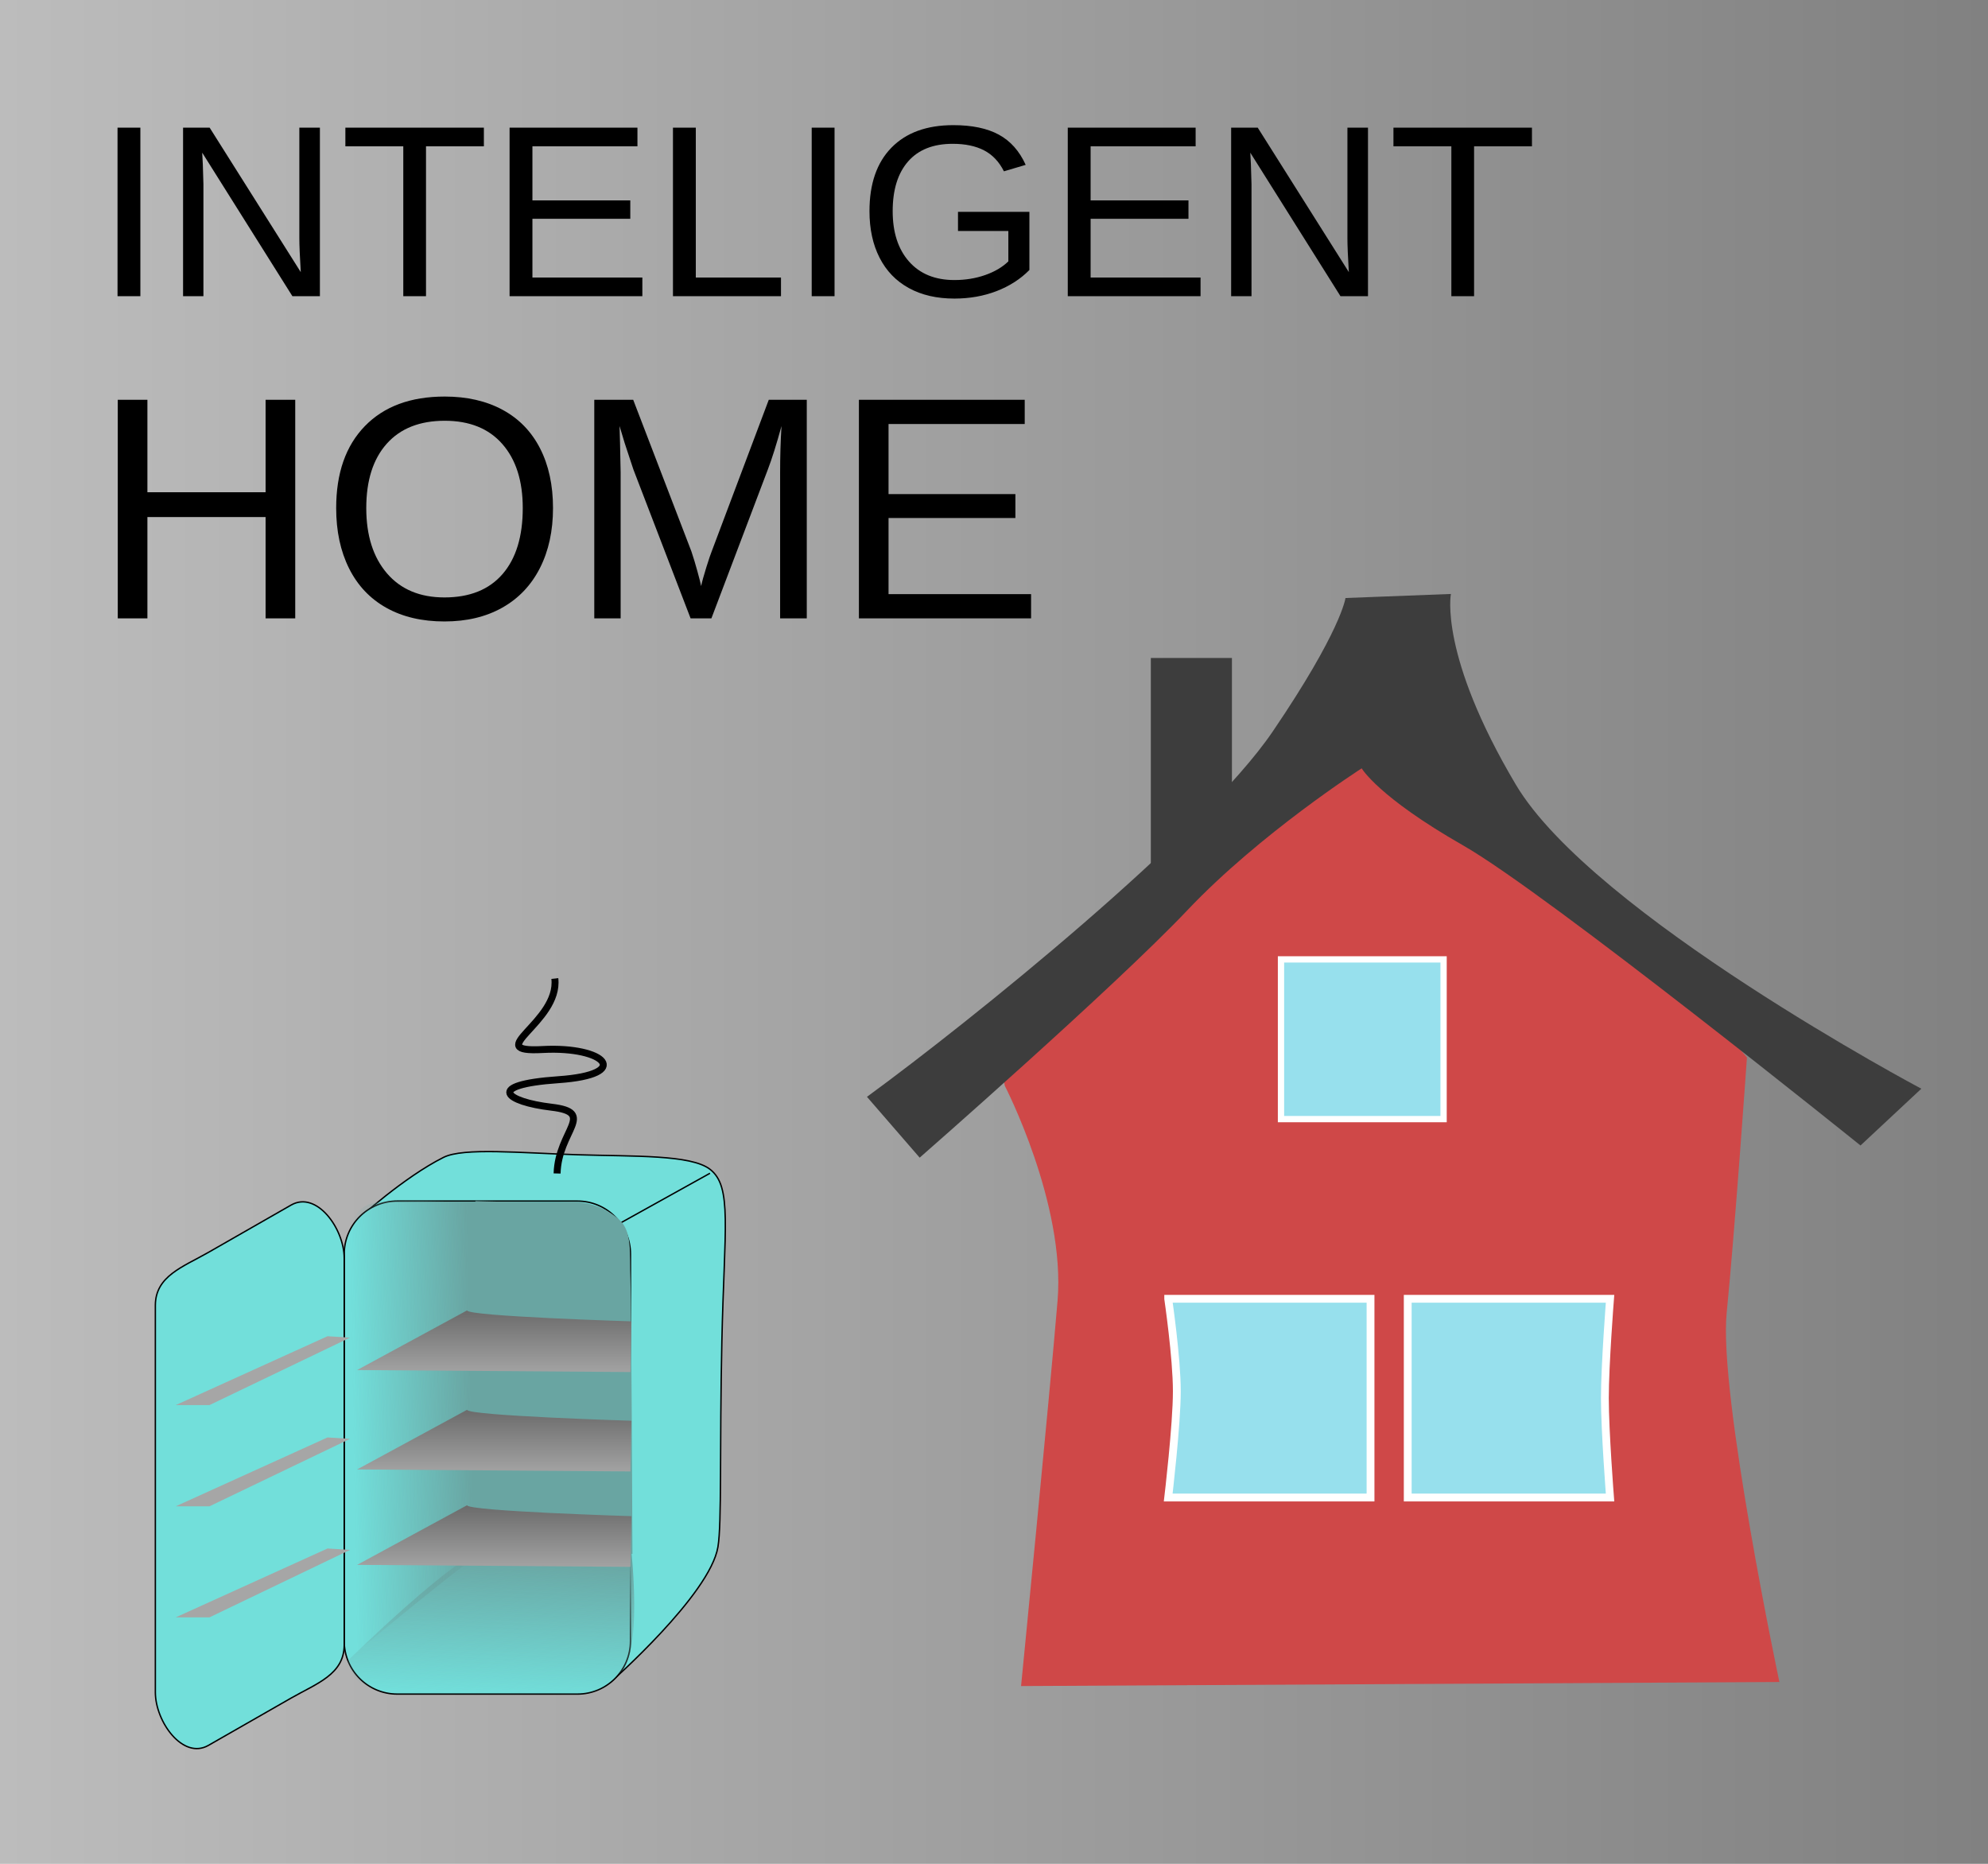
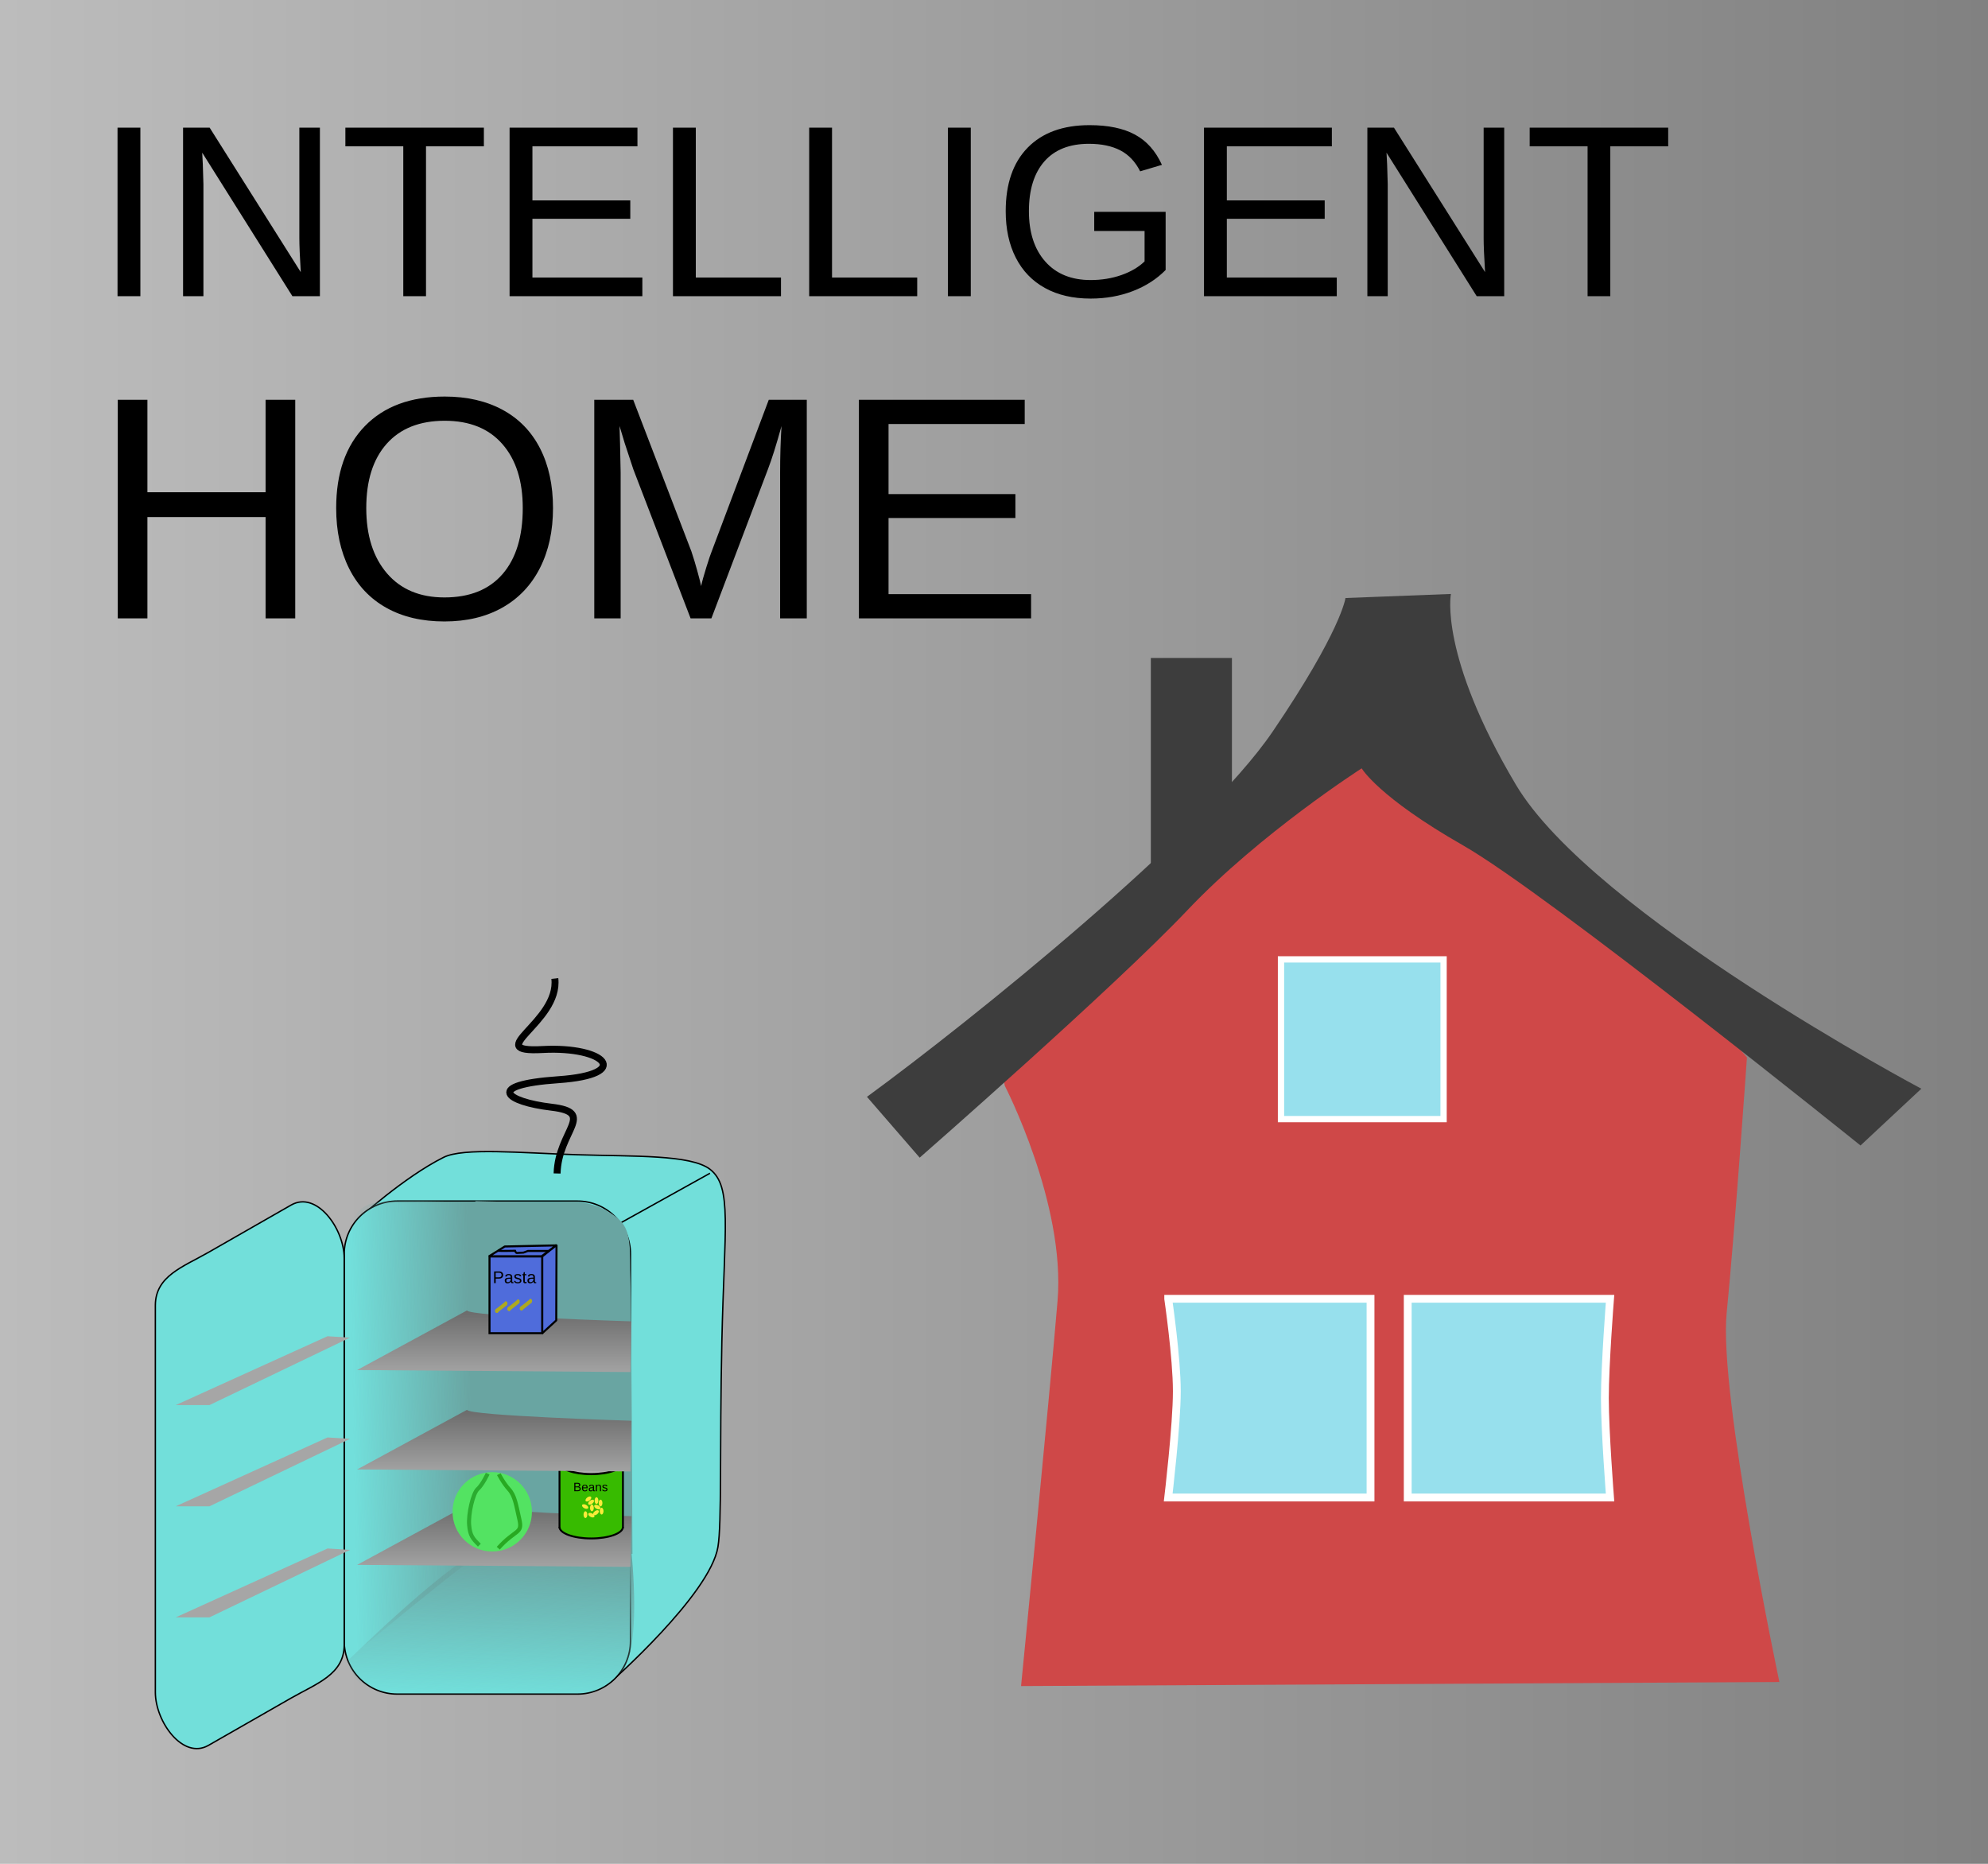
<svg xmlns="http://www.w3.org/2000/svg" xmlns:xlink="http://www.w3.org/1999/xlink" width="1024" height="960" id="svg4494" version="1.1">
  <defs id="defs4496">
    <linearGradient id="linearGradient6713">
      <stop style="stop-color:#bcbcbc;stop-opacity:1;" offset="0" id="stop6715" />
      <stop style="stop-color:#818181;stop-opacity:1;" offset="1" id="stop6717" />
    </linearGradient>
    <linearGradient id="linearGradient5210">
      <stop id="stop5212" offset="0" style="stop-color:#a6a6a6;stop-opacity:1;" />
      <stop id="stop5214" offset="1" style="stop-color:#6a6a6a;stop-opacity:1;" />
    </linearGradient>
    <linearGradient id="linearGradient5174">
      <stop style="stop-color:#69a5a2;stop-opacity:1;" offset="0" id="stop5176" />
      <stop style="stop-color:#69a5a2;stop-opacity:0;" offset="1" id="stop5178" />
    </linearGradient>
    <linearGradient id="linearGradient5164">
      <stop style="stop-color:#69a5a2;stop-opacity:1;" offset="0" id="stop5166" />
      <stop style="stop-color:#69a5a2;stop-opacity:0;" offset="1" id="stop5168" />
    </linearGradient>
-     <linearGradient xlink:href="#linearGradient5164" id="linearGradient5170" x1="385.556" y1="808.342" x2="381.156" y2="911.199" gradientUnits="userSpaceOnUse" />
-     <linearGradient xlink:href="#linearGradient5174" id="linearGradient5180" x1="359.5" y1="700.934" x2="274.719" y2="702.362" gradientUnits="userSpaceOnUse" />
-     <linearGradient xlink:href="#linearGradient5210" id="linearGradient5208" x1="380.714" y1="723.791" x2="380.714" y2="675.934" gradientUnits="userSpaceOnUse" gradientTransform="translate(0,28.57143)" />
-     <linearGradient xlink:href="#linearGradient5210" id="linearGradient5218" gradientUnits="userSpaceOnUse" x1="380.714" y1="723.791" x2="380.714" y2="675.934" gradientTransform="translate(0,97.14286)" />
-     <linearGradient xlink:href="#linearGradient5210" id="linearGradient5222" gradientUnits="userSpaceOnUse" gradientTransform="translate(0,-42.85714)" x1="380.714" y1="723.791" x2="380.714" y2="675.934" />
    <linearGradient xlink:href="#linearGradient6713" id="linearGradient6711" x1="0" y1="577.235" x2="1030.356" y2="577.235" gradientUnits="userSpaceOnUse" spreadMethod="pad" gradientTransform="matrix(0.9938316,0,0,0.9899495,0,0.9282802)" />
+     <linearGradient xlink:href="#linearGradient5210" id="linearGradient7556" gradientUnits="userSpaceOnUse" gradientTransform="matrix(0.7167692,0,0,0.7167692,-15.20852,282.3242)" x1="380.714" y1="723.791" x2="380.714" y2="675.934" />
+     <linearGradient xlink:href="#linearGradient5210" id="linearGradient7559" gradientUnits="userSpaceOnUse" gradientTransform="matrix(0.7167692,0,0,0.7167692,-15.20852,382.6719)" x1="380.714" y1="723.791" x2="380.714" y2="675.934" />
+     <linearGradient xlink:href="#linearGradient5210" id="linearGradient7562" gradientUnits="userSpaceOnUse" gradientTransform="matrix(0.7167692,0,0,0.7167692,-15.20852,333.522)" x1="380.714" y1="723.791" x2="380.714" y2="675.934" />
+     <linearGradient xlink:href="#linearGradient5174" id="linearGradient7566" gradientUnits="userSpaceOnUse" x1="359.5" y1="700.934" x2="274.719" y2="702.362" gradientTransform="matrix(0.7167692,0,0,0.7167692,-15.20852,313.0429)" />
+     <linearGradient xlink:href="#linearGradient5164" id="linearGradient7569" gradientUnits="userSpaceOnUse" x1="385.556" y1="808.342" x2="381.156" y2="911.199" gradientTransform="matrix(0.7167692,0,0,0.7167692,-15.20852,313.0429)" />
  </defs>
  <g id="layer1" transform="translate(0,-92.36215)">
    <rect style="fill:url(#linearGradient6711);fill-opacity:1;fill-rule:nonzero;stroke:none" id="rect5249" width="1024" height="960" x="0" y="92.362" />
    <g id="g5125" transform="translate(343.7051,16.0435)">
      <path style="fill:#cf4848;fill-opacity:1;stroke:none" d="m 173.877,635.627 c 0,0 31.332,60.576 27.155,110.707 -4.178,50.132 -18.799,198.437 -18.799,198.437 l 390.608,-2.089 c 0,0 -31.332,-148.306 -27.155,-190.082 4.178,-41.776 10.444,-131.595 10.444,-131.595 L 512.265,568.785 355.604,449.723 169.699,614.739 z" id="path5065" />
      <path style="fill:#3d3d3d;fill-opacity:1;stroke:none" d="m 102.857,641.267 c 54.309,-39.687 173.372,-135.773 208.882,-187.993 35.51,-52.22 37.599,-68.931 37.599,-68.931 l 54.309,-2.089 c 0,0 -6.266,31.332 33.421,98.174 39.687,66.842 208.882,156.661 208.882,156.661 l -31.332,29.243 c 0,0 -160.839,-129.507 -204.704,-154.572 -43.865,-25.066 -52.22,-39.687 -52.22,-39.687 0,0 -52.22,33.421 -89.819,73.109 -37.599,39.687 -137.862,127.418 -137.862,127.418 z" id="path5067" />
      <path style="fill:#97e0ed;fill-opacity:1;fill-rule:nonzero;stroke:#ffffff;stroke-width:4.031;stroke-linecap:square;stroke-linejoin:miter;stroke-miterlimit:4;stroke-opacity:1;stroke-dashoffset:2.4" d="m 258.03,745.289 104.211,0 0,51.182 0,51.182 -104.211,0 c 0,0 4.438,-37.417 4.438,-54.732 0,-17.315 -4.438,-47.631 -4.438,-47.631 z" id="path5069" />
      <path style="fill:#97e0ed;fill-opacity:1;fill-rule:nonzero;stroke:#ffffff;stroke-width:4.031;stroke-linecap:square;stroke-linejoin:miter;stroke-miterlimit:4;stroke-opacity:1;stroke-dashoffset:2.4" d="m 381.403,745.289 104.211,0 c 0,0 -2.663,34.121 -2.663,51.182 0,17.061 2.663,51.182 2.663,51.182 l -104.211,0 z" id="path5071" />
      <rect style="fill:#97e0ed;fill-opacity:1;fill-rule:nonzero;stroke:#ffffff;stroke-width:3.239;stroke-linecap:square;stroke-linejoin:miter;stroke-miterlimit:4;stroke-opacity:1;stroke-dasharray:none;stroke-dashoffset:2.4" id="rect5073" width="83.751" height="82.267" x="316.121" y="570.477" rx="0" ry="82.267" />
      <path style="fill:#3d3d3d;fill-opacity:1;stroke:none" d="m 290.851,503.304 0,-88.085 -41.776,0 0,113.252 z" id="path5075" />
    </g>
    <text xml:space="preserve" style="font-size:126.17px;font-style:normal;font-variant:normal;font-weight:normal;font-stretch:normal;line-height:125%;letter-spacing:0px;word-spacing:0px;fill:#000000;fill-opacity:1;stroke:none;font-family:Arial;-inkscape-font-specification:Arial" x="48.897" y="244.918" id="text5107">
-       <tspan id="tspan5109" x="48.897" y="244.918">INTELIGENT</tspan>
+       <tspan id="tspan5109" x="48.897" y="244.918">INTELLIGENT</tspan>
    </text>
    <text xml:space="preserve" style="font-size:163.631px;font-style:normal;font-variant:normal;font-weight:normal;font-stretch:normal;line-height:125%;letter-spacing:0px;word-spacing:0px;fill:#000000;fill-opacity:1;stroke:none;font-family:Arial;-inkscape-font-specification:Arial" x="47.241" y="410.864" id="text5111">
      <tspan id="tspan5113" x="47.241" y="410.864">HOME</tspan>
    </text>
-     <g id="g5230" transform="matrix(0.7167692,0,0,0.7167692,-15.20852,313.0429)">
-       <path id="path5145" d="m 460,900.934 c 0,0 71.429,-62.857 77.143,-97.143 2.857,-17.143 1.152,-70.191 2.83,-147.805 1.77,-81.885 7.61,-111.173 -8.544,-123.623 -13.731,-10.582 -54.445,-9.154 -95.298,-10.437 -40.853,-1.283 -81.845,-5.277 -96.131,1.865 -28.571,14.286 -61.429,44.286 -61.429,44.286 l 70,118.571 z" style="fill:#72dfda;fill-opacity:1;stroke:#000000;stroke-opacity:1" />
-       <path style="fill:#72dfdb;fill-opacity:1;fill-rule:nonzero;stroke:#000000;stroke-opacity:1" d="m 306.716,555.219 129.426,0 c 21.132,0 38.144,17.012 38.144,38.144 l 0,277.997 c 0,21.132 -17.012,38.144 -38.144,38.144 l -129.426,0 c -21.132,0 -38.144,-17.012 -38.144,-38.144 l 0,-277.997 c 0,-21.132 17.012,-38.144 38.144,-38.144 z" id="path5148" />
-       <path id="path5150" d="m 467.143,570.934 64.286,-35.714" style="fill:none;stroke:#000000;stroke-width:1px;stroke-linecap:butt;stroke-linejoin:miter;stroke-opacity:1" />
-       <path id="path5152" d="m 171.001,592.077 59.426,-34 c 18.342,-10.494 38.144,17.012 38.144,38.144 l 0,277.997 c 0,21.132 -19.802,27.65 -38.144,38.144 l -59.426,34 c -18.342,10.494 -38.144,-17.012 -38.144,-38.144 l 0,-277.997 c 0,-21.132 19.802,-27.65 38.144,-38.144 z" style="fill:#72dfda;fill-opacity:1;fill-rule:nonzero;stroke:#000000;stroke-opacity:1" />
-       <path id="path5154" d="m 271.429,885.219 c 0,0 80,-78.571 100,-80 20,-1.429 103.571,2.143 103.571,2.143 0,0 7.857,73.571 -7.857,86.429 -15.714,12.857 -15.714,17.143 -44.286,15.714 -28.571,-1.429 -90,5.714 -111.429,0 -21.429,-5.714 -30,-2.857 -35.714,-12.857 -5.714,-10 -4.286,-11.429 -4.286,-11.429 z" style="fill:url(#linearGradient5170);fill-opacity:1;stroke:none" />
-       <path id="path5172" d="m 268.571,886.648 c 0,0 84.286,-70 92.857,-74.286 8.571,-4.286 2.143,-256.429 2.143,-256.429 0,0 -42.143,-0.714 -55,-0.714 -12.857,0 -28.571,0 -32.857,12.857 -4.286,12.857 -8.571,18.571 -8.571,34.286 0,15.714 1.429,284.286 1.429,284.286 z" style="fill:url(#linearGradient5180);fill-opacity:1;stroke:none" />
-       <path id="path5182" d="m 360,810.076 c 0,0 10,-4.286 20,-3.571 10,0.714 95.714,2.286 95.714,2.286 0,0 -0.714,-178.571 -1.429,-197.143 -0.714,-18.571 1.429,-34.286 -7.857,-42.857 -9.286,-8.571 -22.143,-13.571 -37.143,-12.857 -15,0.714 -66.429,-0.714 -66.429,-0.714 0,0 1.429,210.714 1.429,220.714 0,10 -4.286,34.143 -4.286,34.143 z" style="fill:#69a5a2;fill-opacity:1;stroke:none" />
-       <path id="path5192" d="M 356.859,705.219 277.857,748.076 474.254,749.505 475,713.076 c 0,0 -117.416,-3.571 -118.141,-7.857 z" style="fill:url(#linearGradient5208);fill-opacity:1;stroke:none" />
-       <path style="fill:url(#linearGradient5218);fill-opacity:1;stroke:none" d="M 356.859,773.791 277.857,816.648 474.254,818.076 475,781.648 c 0,0 -117.416,-3.571 -118.141,-7.857 z" id="path5216" />
-       <path style="fill:url(#linearGradient5222);fill-opacity:1;stroke:none" d="M 356.859,633.791 277.857,676.648 474.254,678.076 475,641.648 c 0,0 -117.416,-3.571 -118.141,-7.857 z" id="path5220" />
-       <path id="path5224" d="m 256.579,652.342 -109.096,49.497 24.244,0 101.015,-48.487 z" style="fill:#a6a6a6;fill-opacity:1;stroke:none" />
-       <path style="fill:#a6a6a6;fill-opacity:1;stroke:none" d="m 256.579,725.073 -109.096,49.497 24.244,0 101.015,-48.487 z" id="path5226" />
-       <path id="path5228" d="m 256.579,804.875 -109.096,49.497 24.244,0 101.015,-48.487 z" style="fill:#a6a6a6;fill-opacity:1;stroke:none" />
+     <path style="fill:#72dfda;fill-opacity:1;stroke:#000000;stroke-width:0.717;stroke-opacity:1" d="m 314.505,958.804 c 0,0 51.198,-45.054 55.294,-69.629 2.048,-12.287 0.826,-50.311 2.028,-105.942 1.269,-58.693 5.455,-79.685 -6.124,-88.609 -9.842,-7.585 -39.024,-6.561 -68.307,-7.481 -29.282,-0.92 -58.664,-3.783 -68.903,1.337 -20.479,10.24 -44.03,31.743 -44.03,31.743 l 50.174,84.988 z" id="path5145" />
+     <path id="path5148" d="m 204.636,711.007 92.768,0 c 15.147,0 27.341,12.194 27.341,27.341 l 0,199.26 c 0,15.147 -12.194,27.341 -27.341,27.341 l -92.768,0 c -15.147,0 -27.341,-12.194 -27.341,-27.341 l 0,-199.26 c 0,-15.147 12.194,-27.341 27.341,-27.341 z" style="fill:#72dfdb;fill-opacity:1;fill-rule:nonzero;stroke:#000000;stroke-width:0.717;stroke-opacity:1" />
+     <path style="fill:none;stroke:#000000;stroke-width:0.717px;stroke-linecap:butt;stroke-linejoin:miter;stroke-opacity:1" d="M 319.625,722.27 365.703,696.672" id="path5150" />
+     <path style="fill:#72dfda;fill-opacity:1;fill-rule:nonzero;stroke:#000000;stroke-width:0.717;stroke-opacity:1" d="m 107.36,737.425 42.594,-24.37 c 13.147,-7.522 27.341,12.194 27.341,27.341 l 0,199.26 c 0,15.147 -14.194,19.819 -27.341,27.341 l -42.594,24.37 C 94.213,998.888 80.019,979.172 80.019,964.025 l 0,-199.26 c 0,-15.147 14.194,-19.819 27.341,-27.341 z" id="path5152" />
+     <path style="fill:url(#linearGradient7569);fill-opacity:1;stroke:none" d="m 179.343,947.541 c 0,0 57.342,-56.318 71.677,-57.342 14.335,-1.024 74.237,1.536 74.237,1.536 0,0 5.632,52.734 -5.632,61.949 -11.264,9.216 -11.264,12.287 -31.743,11.264 -20.479,-1.024 -64.509,4.096 -79.869,0 -15.359,-4.096 -21.503,-2.048 -25.599,-9.216 -4.096,-7.168 -3.072,-8.192 -3.072,-8.192 z" id="path5154" />
+     <path style="fill:url(#linearGradient7566);fill-opacity:1;stroke:none" d="m 177.295,948.565 c 0,0 60.413,-50.174 66.557,-53.246 6.144,-3.072 1.536,-183.8 1.536,-183.8 0,0 -30.207,-0.512 -39.422,-0.512 -9.216,0 -20.479,0 -23.551,9.216 -3.072,9.216 -6.144,13.311 -6.144,24.575 0,11.264 1.024,203.767 1.024,203.767 z" id="path5172" />
+     <path style="fill:#69a5a2;fill-opacity:1;stroke:none" d="m 242.828,893.681 c 0,0 7.168,-3.072 14.335,-2.56 7.168,0.512 68.605,1.638 68.605,1.638 0,0 -0.512,-127.994 -1.024,-141.306 -0.512,-13.311 1.024,-24.575 -5.632,-30.719 -6.656,-6.144 -15.871,-9.728 -26.623,-9.216 -10.752,0.512 -47.614,-0.512 -47.614,-0.512 0,0 1.024,151.034 1.024,158.201 0,7.168 -3.072,24.473 -3.072,24.473 z" id="path5182" />
+     <path id="path5216" d="m 240.577,867.672 -56.626,30.719 140.771,1.024 0.535,-26.111 c 0,0 -84.16,-2.56 -84.68,-5.632 z" style="fill:url(#linearGradient7559);fill-opacity:1;stroke:none" />
+     <path style="fill:#a6a6a6;fill-opacity:1;stroke:none" d="m 168.699,780.621 -78.197,35.478 17.377,0 72.405,-34.754 z" id="path5224" />
+     <path id="path5226" d="m 168.699,832.753 -78.197,35.478 17.377,0 72.405,-34.754 z" style="fill:#a6a6a6;fill-opacity:1;stroke:none" />
+     <path style="fill:#a6a6a6;fill-opacity:1;stroke:none" d="m 168.699,889.952 -78.197,35.478 17.377,0 72.405,-34.754 z" id="path5228" />
+     <path id="path5245" d="m 285.787,596.375 c 2.626,22.656 -38.503,38.297 -6.235,36.568 32.267,-1.729 46.529,12.883 8.086,15.544 -38.443,2.661 -26.956,11.405 -3.595,14.165 23.361,2.759 3.491,12.047 2.909,34.139" style="fill:none;stroke:#000000;stroke-width:3.584;stroke-linecap:butt;stroke-linejoin:miter;stroke-miterlimit:4;stroke-opacity:1;stroke-dasharray:none;stroke-dashoffset:0" />
+     <g id="g5857" transform="matrix(2.096204,0,0,2.096204,216.2953,-1302.144)">
+       <path transform="translate(0,1020.362)" d="m 27.527,16.374 c 0,5.387 -4.367,9.754 -9.754,9.754 -5.387,0 -9.754,-4.367 -9.754,-9.754 0,-5.387 4.367,-9.754 9.754,-9.754 5.387,0 9.754,4.367 9.754,9.754 z" id="path5851" style="fill:#53e362;fill-opacity:1;fill-rule:nonzero;stroke:none" />
+       <path id="path5853" d="m 14.611,1044.933 c -1.626,-1.619 -2.299,-2.297 -2.517,-4.986 -0.218,-2.688 0.926,-7.758 2.107,-8.814 1.181,-1.055 2.453,-3.765 2.453,-3.765" style="fill:none;stroke:#2bab30;stroke-width:1px;stroke-linecap:butt;stroke-linejoin:miter;stroke-opacity:1" />
+       <path id="path5855" d="m 19.25,1045.673 c 4.252,-4.735 6.015,-3.458 5.198,-7.039 -0.817,-3.581 -1.095,-5.827 -2.544,-7.422 -1.449,-1.595 -2.51,-3.723 -2.51,-3.723" style="fill:none;stroke:#28a922;stroke-width:1px;stroke-linecap:butt;stroke-linejoin:miter;stroke-opacity:1" />
    </g>
-     <path id="path5245" d="m 285.787,596.375 c 2.626,22.656 -38.503,38.297 -6.235,36.568 32.267,-1.729 46.529,12.883 8.086,15.544 -38.443,2.661 -26.956,11.405 -3.595,14.165 23.361,2.759 3.491,12.047 2.909,34.139" style="fill:none;stroke:#000000;stroke-width:3.584;stroke-linecap:butt;stroke-linejoin:miter;stroke-miterlimit:4;stroke-opacity:1;stroke-dasharray:none;stroke-dashoffset:0" />
+     <g id="g5633" transform="matrix(2.202107,0,0,2.202107,269.293,-1420.776)">
+       <path id="path5605" d="m 8.649,1044.439 0.537,0.915 2.715,1.2 2.525,0.379 4.325,-0.126 3.441,-0.852 1.294,-1.389 -0.182,-14.761 -1.741,1.25 -3.214,0.759 -3.839,0.089 -2.812,-0.491 -2.098,-0.804 -1.116,-1.071 z" style="fill:#37bb00;fill-opacity:1;stroke:none" />
+       <path transform="matrix(1,0,0,1.229167,1.357142,1015.645)" d="m 22.054,11.107 c 0,1.183 -3.318,2.143 -7.411,2.143 -4.093,0 -7.411,-0.959 -7.411,-2.143 0,-1.183 3.318,-2.143 7.411,-2.143 4.093,0 7.411,0.959 7.411,2.143 z" id="path5592" style="fill:#aeaeae;fill-opacity:1;stroke:#000000;stroke-width:0.399;stroke-miterlimit:4;stroke-opacity:1;stroke-dasharray:none" />
+       <path id="path5594" d="m 8.594,1044.324 c 0,1.455 3.313,2.656 7.406,2.656 4.093,0 7.406,-1.202 7.406,-2.656" style="fill:none;stroke:#000000;stroke-width:0.442;stroke-miterlimit:4;stroke-opacity:1" />
+       <path id="path5601" d="m 8.586,1044.618 0,-15.321" style="fill:none;stroke:#000000;stroke-width:0.442;stroke-linecap:butt;stroke-linejoin:miter;stroke-miterlimit:4;stroke-opacity:1;stroke-dasharray:none" />
+       <path id="path5603" d="m 23.423,1029.173 0,15.443" style="fill:none;stroke:#000000;stroke-width:0.44;stroke-linecap:butt;stroke-linejoin:miter;stroke-miterlimit:4;stroke-opacity:1;stroke-dasharray:none" />
+       <path transform="matrix(1,0,0,0.9615385,0.8207489,1024.541)" d="m 15.784,15.901 c 0,0.453 -0.198,0.821 -0.442,0.821 -0.244,0 -0.442,-0.367 -0.442,-0.821 0,-0.453 0.198,-0.821 0.442,-0.821 0.244,0 0.442,0.367 0.442,0.821 z" id="path5607" style="fill:#faeb3a;fill-opacity:1;fill-rule:nonzero;stroke:none" />
+       <path style="fill:#faeb3a;fill-opacity:1;fill-rule:nonzero;stroke:none" id="path5609" d="m 15.784,15.901 c 0,0.453 -0.198,0.821 -0.442,0.821 -0.244,0 -0.442,-0.367 -0.442,-0.821 0,-0.453 0.198,-0.821 0.442,-0.821 0.244,0 0.442,0.367 0.442,0.821 z" transform="matrix(0.4661052,-0.8847293,0.8507013,0.448178,-3.252451,1046.087)" />
+       <path transform="matrix(0.6085041,0.7935508,-0.7630296,0.5851001,19.90668,1019.488)" d="m 15.784,15.901 c 0,0.453 -0.198,0.821 -0.442,0.821 -0.244,0 -0.442,-0.367 -0.442,-0.821 0,-0.453 0.198,-0.821 0.442,-0.821 0.244,0 0.442,0.367 0.442,0.821 z" id="path5611" style="fill:#faeb3a;fill-opacity:1;fill-rule:nonzero;stroke:none" />
+       <path style="fill:#faeb3a;fill-opacity:1;fill-rule:nonzero;stroke:none" id="path5613" d="m 15.784,15.901 c 0,0.453 -0.198,0.821 -0.442,0.821 -0.244,0 -0.442,-0.367 -0.442,-0.821 0,-0.453 0.198,-0.821 0.442,-0.821 0.244,0 0.442,0.367 0.442,0.821 z" transform="matrix(0.6085041,0.7935508,-0.7630296,0.5851001,18.77025,1017.026)" />
+       <path style="fill:#faeb3a;fill-opacity:1;fill-rule:nonzero;stroke:none" id="path5615" d="m 15.784,15.901 c 0,0.453 -0.198,0.821 -0.442,0.821 -0.244,0 -0.442,-0.367 -0.442,-0.821 0,-0.453 0.198,-0.821 0.442,-0.821 0.244,0 0.442,0.367 0.442,0.821 z" transform="matrix(1,0,0,0.9615385,3.093592,1025.298)" />
+       <path transform="matrix(1,0,0,0.9615385,-0.6944799,1026.119)" d="m 15.784,15.901 c 0,0.453 -0.198,0.821 -0.442,0.821 -0.244,0 -0.442,-0.367 -0.442,-0.821 0,-0.453 0.198,-0.821 0.442,-0.821 0.244,0 0.442,0.367 0.442,0.821 z" id="path5617" style="fill:#faeb3a;fill-opacity:1;fill-rule:nonzero;stroke:none" />
+       <path transform="matrix(0.4661052,-0.8847293,0.8507013,0.448178,-6.093505,1045.961)" d="m 15.784,15.901 c 0,0.453 -0.198,0.821 -0.442,0.821 -0.244,0 -0.442,-0.367 -0.442,-0.821 0,-0.453 0.198,-0.821 0.442,-0.821 0.244,0 0.442,0.367 0.442,0.821 z" id="path5619" style="fill:#faeb3a;fill-opacity:1;fill-rule:nonzero;stroke:none" />
+       <path style="fill:#faeb3a;fill-opacity:1;fill-rule:nonzero;stroke:none" id="path5621" d="m 15.784,15.901 c 0,0.453 -0.198,0.821 -0.442,0.821 -0.244,0 -0.442,-0.367 -0.442,-0.821 0,-0.453 0.198,-0.821 0.442,-0.821 0.244,0 0.442,0.367 0.442,0.821 z" transform="matrix(0.4661052,-0.8847293,0.8507013,0.448178,-4.64141,1047.981)" />
+       <path style="fill:#faeb3a;fill-opacity:1;fill-rule:nonzero;stroke:none" id="path5623" d="m 15.784,15.901 c 0,0.453 -0.198,0.821 -0.442,0.821 -0.244,0 -0.442,-0.367 -0.442,-0.821 0,-0.453 0.198,-0.821 0.442,-0.821 0.244,0 0.442,0.367 0.442,0.821 z" transform="matrix(1,0,0,0.9615385,1.894036,1022.836)" />
+       <path transform="matrix(0.6085041,0.7935508,-0.7630296,0.5851001,18.13891,1016.269)" d="m 15.784,15.901 c 0,0.453 -0.198,0.821 -0.442,0.821 -0.244,0 -0.442,-0.367 -0.442,-0.821 0,-0.453 0.198,-0.821 0.442,-0.821 0.244,0 0.442,0.367 0.442,0.821 z" id="path5625" style="fill:#faeb3a;fill-opacity:1;fill-rule:nonzero;stroke:none" />
+       <path style="fill:#faeb3a;fill-opacity:1;fill-rule:nonzero;stroke:none" id="path5627" d="m 15.784,15.901 c 0,0.453 -0.198,0.821 -0.442,0.821 -0.244,0 -0.442,-0.367 -0.442,-0.821 0,-0.453 0.198,-0.821 0.442,-0.821 0.244,0 0.442,0.367 0.442,0.821 z" transform="matrix(1,0,0,0.9615385,2.841054,1023.404)" />
+       <text id="text5629" y="1035.929" x="11.804" style="font-size:2.859px;font-style:normal;font-variant:normal;font-weight:normal;font-stretch:normal;line-height:125%;letter-spacing:0px;word-spacing:0px;fill:#000000;fill-opacity:1;stroke:none;font-family:Arial;-inkscape-font-specification:Arial" xml:space="preserve">
+         <tspan y="1035.929" x="11.804" id="tspan5631">Beans</tspan>
+       </text>
+     </g>
+     <path style="fill:url(#linearGradient7562);fill-opacity:1;stroke:none" d="m 240.577,818.522 -56.626,30.719 140.771,1.024 0.535,-26.111 c 0,0 -84.16,-2.56 -84.68,-5.632 z" id="path5192" />
+     <path id="path5220" d="m 240.577,767.325 -56.626,30.719 140.771,1.024 0.535,-26.111 c 0,0 -84.16,-2.56 -84.68,-5.632 z" style="fill:url(#linearGradient7556);fill-opacity:1;stroke:none" />
+     <g id="g5834" transform="matrix(2.086077,0,0,2.086077,235.0239,-1407.294)">
+       <path transform="translate(0,1020.362)" id="path5786" d="m 21.213,27.733 0,-18.967 3.539,-2.856 -0.067,18.639 z" style="fill:#4f6cdb;fill-opacity:1;stroke:#000000;stroke-width:0.5;stroke-linecap:butt;stroke-linejoin:bevel;stroke-miterlimit:4;stroke-opacity:1;stroke-dasharray:none" />
+       <rect y="1029.129" x="8.207" height="18.94" width="13.006" id="rect5778" style="fill:#4f6cdb;fill-opacity:1;fill-rule:nonzero;stroke:#000000;stroke-width:0.5;stroke-miterlimit:4;stroke-opacity:1;stroke-dasharray:none" />
+       <path transform="translate(0,1020.362)" id="path5788" d="m 8.111,8.703 12.976,0 3.561,-2.676 -12.673,0.268 z" style="fill:#4f6cdb;fill-opacity:1;stroke:#000000;stroke-width:0.5;stroke-linecap:butt;stroke-linejoin:bevel;stroke-miterlimit:4;stroke-opacity:1;stroke-dasharray:none" />
+       <path transform="translate(0,1020.362)" id="path5790" d="m 10.223,7.357 c 0.625,0.089 4.286,0 4.286,0 0,0 0.179,0.536 0.446,0.536 0.268,0 1.652,-0.089 1.652,-0.089 l 1.071,-0.402 5.223,0" style="fill:none;stroke:#000000;stroke-width:0.5;stroke-linecap:butt;stroke-linejoin:miter;stroke-miterlimit:4;stroke-opacity:1;stroke-dasharray:none" />
+       <text id="text5792" y="1035.71" x="8.999" style="font-size:4.196px;font-style:normal;font-variant:normal;font-weight:normal;font-stretch:normal;line-height:125%;letter-spacing:0px;word-spacing:0px;fill:#000000;fill-opacity:1;stroke:none;font-family:Arial;-inkscape-font-specification:Arial" xml:space="preserve">
+         <tspan y="1035.71" x="8.999" id="tspan5794">Pasta</tspan>
+       </text>
+       <g transform="translate(-0.6696429,0.1339286)" id="g5800">
+         <path style="fill:#aea91f;fill-opacity:1;stroke:none" d="m 10.312,1042.053 c 0.284,-0.127 2.277,-1.772 2.277,-1.772 0,0 0.19,-0.424 0.537,-0.127 0.348,0.296 0.063,0.847 0.063,0.847 l -2.466,1.941 c 0,0 0.221,-0.678 0.032,-0.847 -0.19,-0.169 -0.442,-0.043 -0.442,-0.043 z" id="path5796" />
+         <path style="fill:#aea91f;fill-opacity:1;fill-rule:nonzero;stroke:none" id="path5798" d="m 10.759,22.335 c 0,0.284 -0.2,0.513 -0.446,0.513 -0.247,0 -0.446,-0.23 -0.446,-0.513 0,-0.284 0.2,-0.513 0.446,-0.513 0.247,0 0.446,0.23 0.446,0.513 z" transform="translate(0.3571429,1020.094)" />
+       </g>
+       <g id="g5816" transform="translate(2.360815,-0.3395804)">
+         <path id="path5818" d="m 10.312,1042.053 c 0.284,-0.127 2.277,-1.772 2.277,-1.772 0,0 0.19,-0.424 0.537,-0.127 0.348,0.296 0.063,0.847 0.063,0.847 l -2.466,1.941 c 0,0 0.221,-0.678 0.032,-0.847 -0.19,-0.169 -0.442,-0.043 -0.442,-0.043 z" style="fill:#aea91f;fill-opacity:1;stroke:none" />
+         <path transform="translate(0.3571429,1020.094)" d="m 10.759,22.335 c 0,0.284 -0.2,0.513 -0.446,0.513 -0.247,0 -0.446,-0.23 -0.446,-0.513 0,-0.284 0.2,-0.513 0.446,-0.513 0.247,0 0.446,0.23 0.446,0.513 z" id="path5820" style="fill:#aea91f;fill-opacity:1;fill-rule:nonzero;stroke:none" />
+       </g>
+       <g transform="translate(5.42284,-0.4658495)" id="g5822">
+         <path style="fill:#aea91f;fill-opacity:1;stroke:none" d="m 10.312,1042.053 c 0.284,-0.127 2.277,-1.772 2.277,-1.772 0,0 0.19,-0.424 0.537,-0.127 0.348,0.296 0.063,0.847 0.063,0.847 l -2.466,1.941 c 0,0 0.221,-0.678 0.032,-0.847 -0.19,-0.169 -0.442,-0.043 -0.442,-0.043 z" id="path5824" />
+         <path style="fill:#aea91f;fill-opacity:1;fill-rule:nonzero;stroke:none" id="path5826" d="m 10.759,22.335 c 0,0.284 -0.2,0.513 -0.446,0.513 -0.247,0 -0.446,-0.23 -0.446,-0.513 0,-0.284 0.2,-0.513 0.446,-0.513 0.247,0 0.446,0.23 0.446,0.513 z" transform="translate(0.3571429,1020.094)" />
+       </g>
+     </g>
  </g>
</svg>
